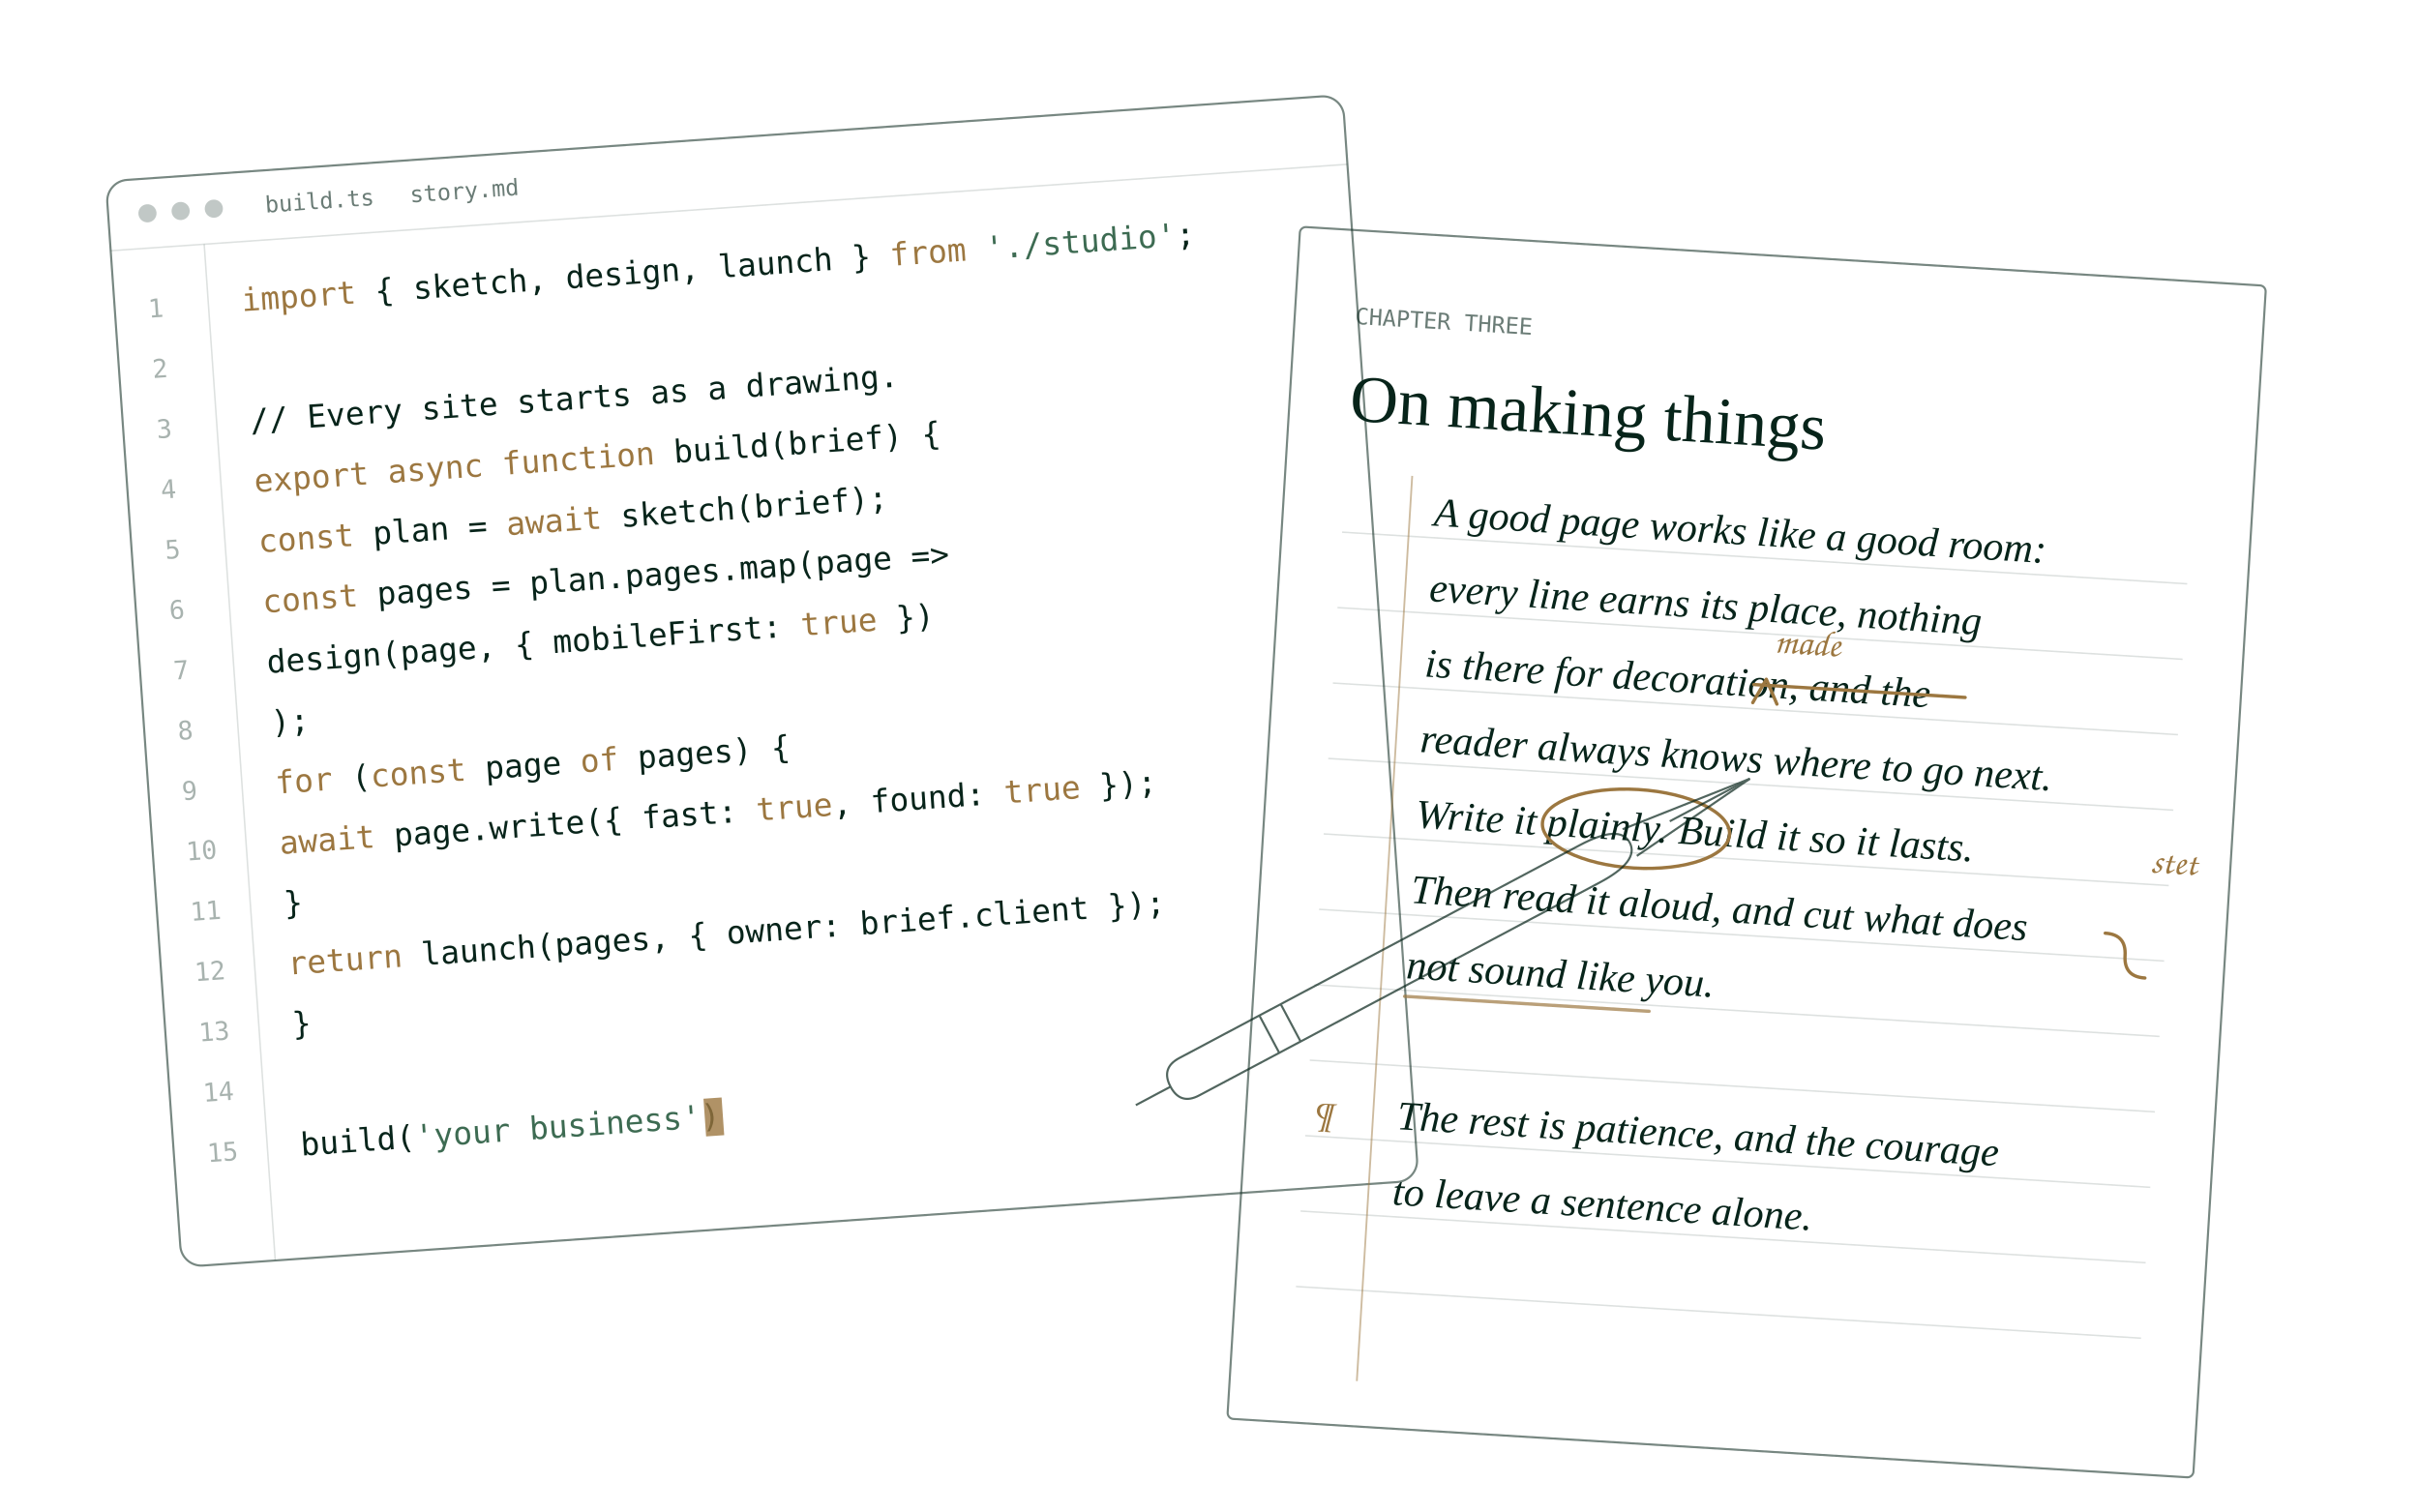
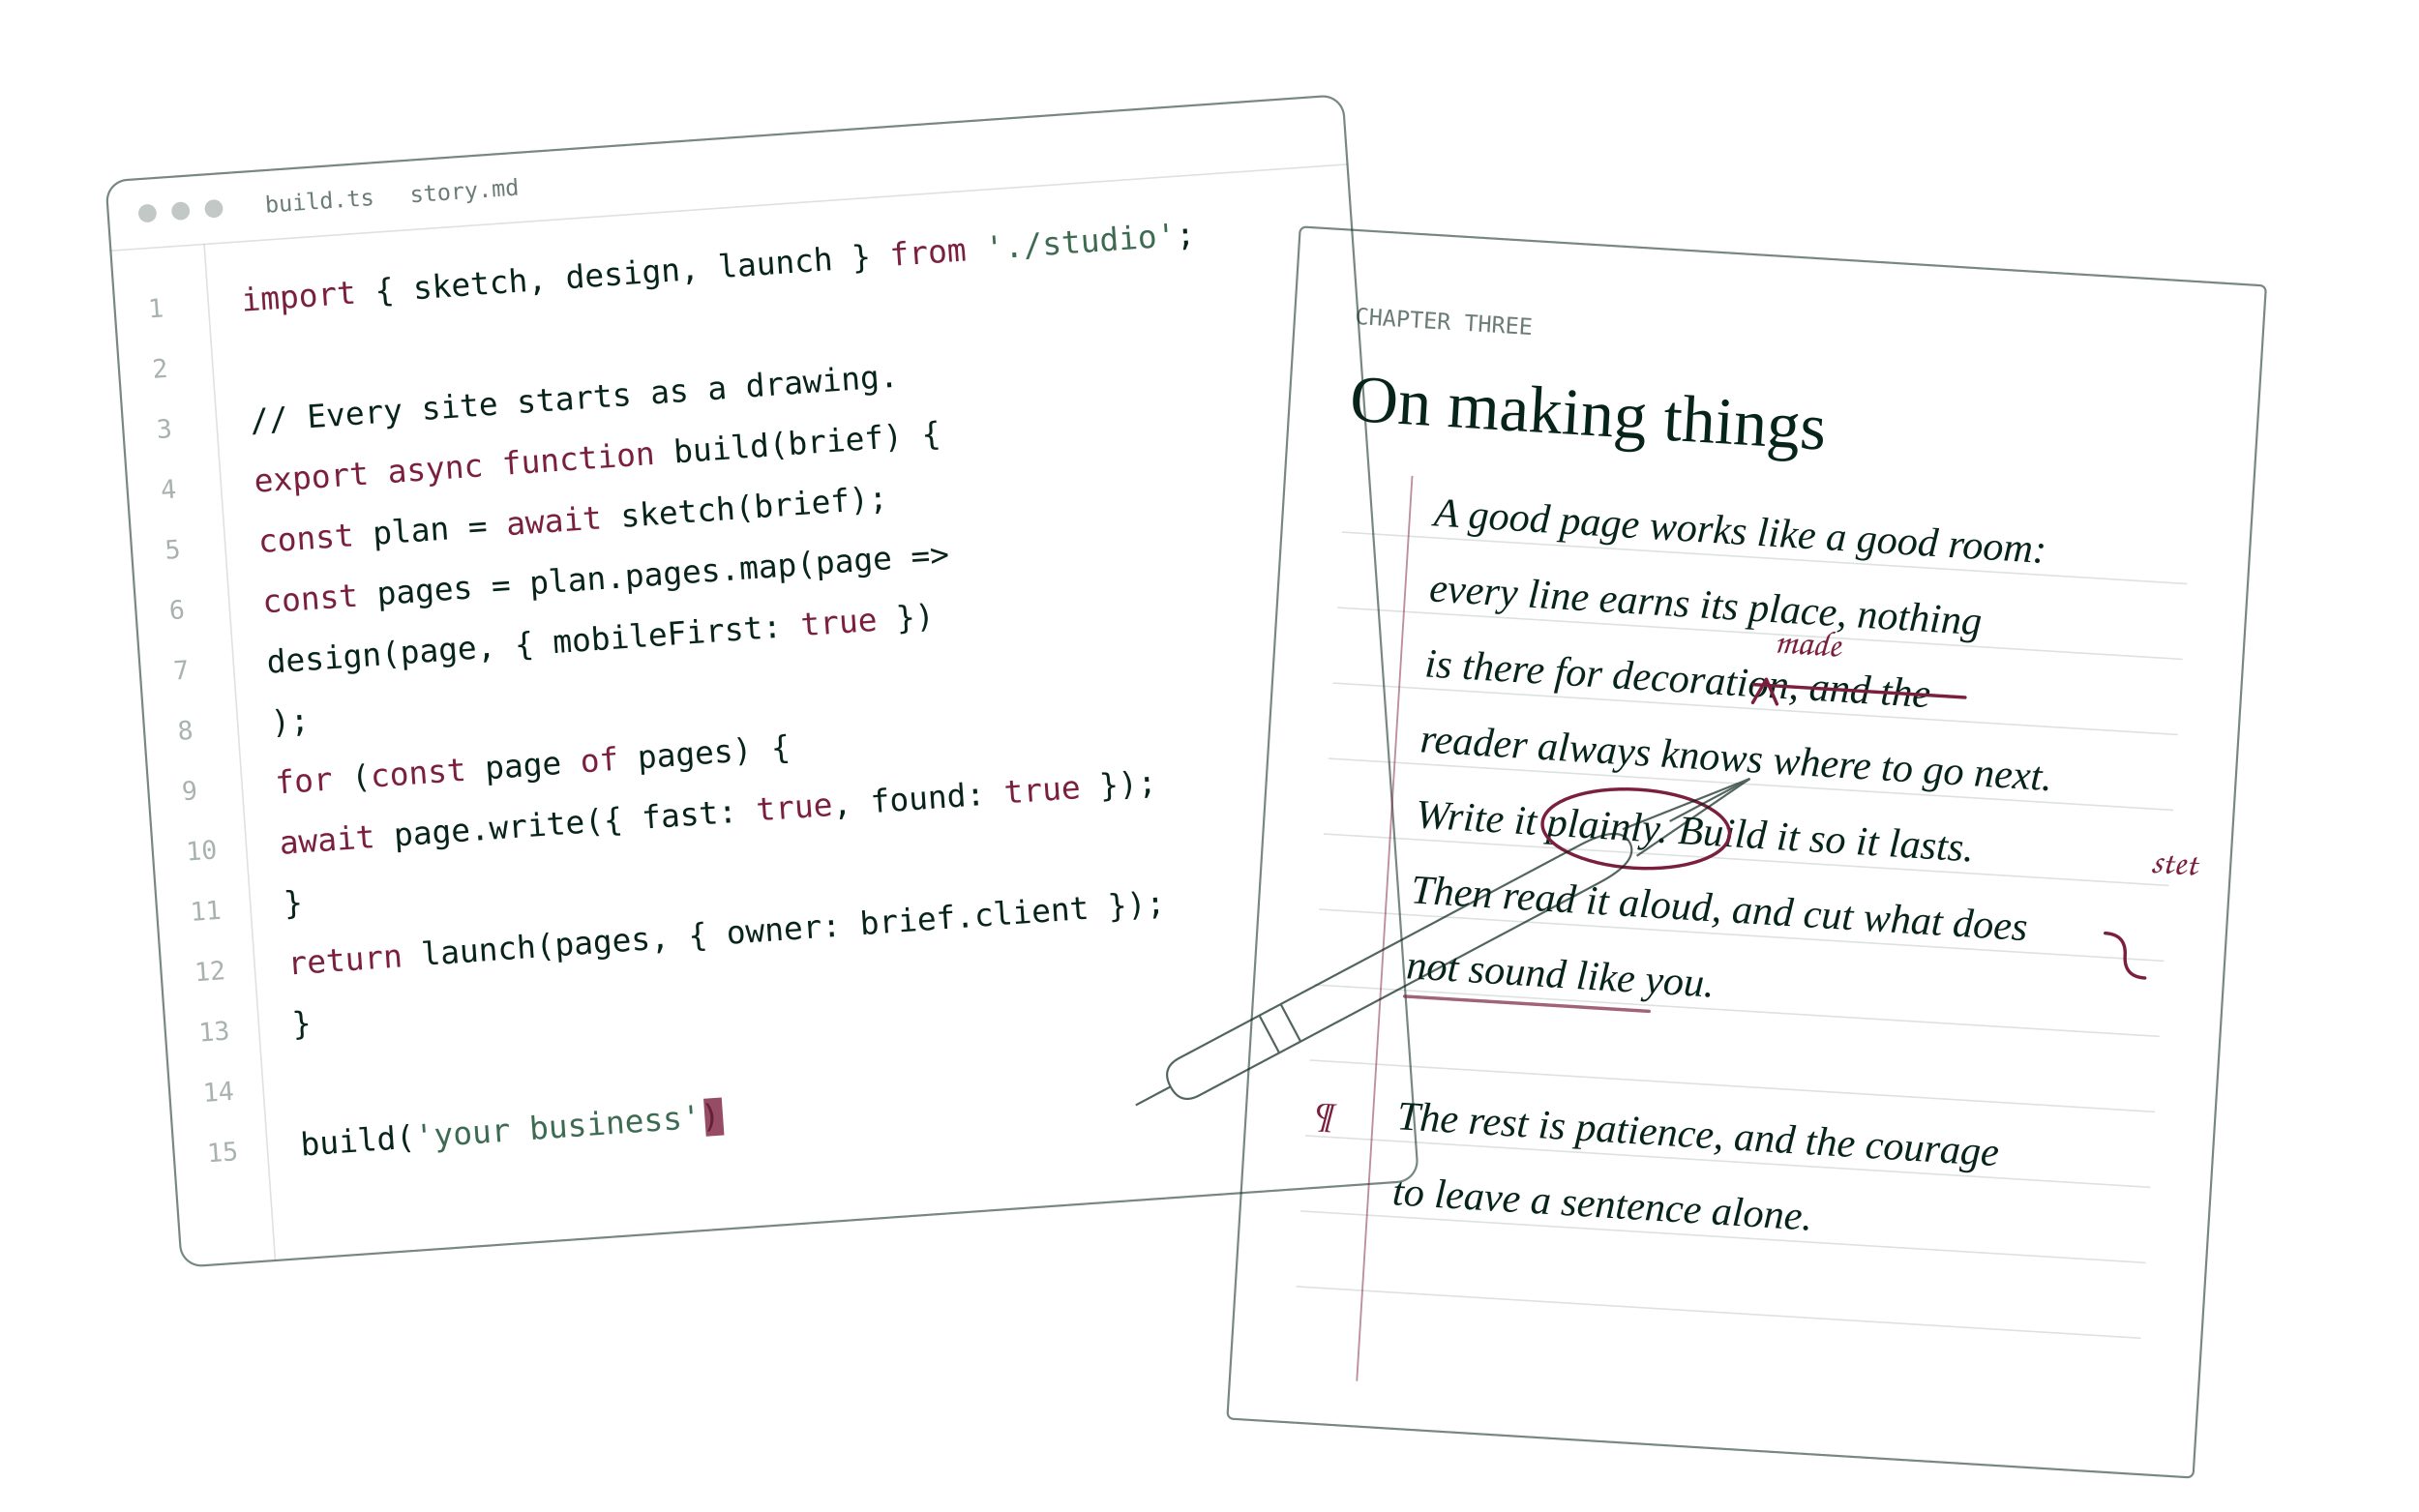
<svg xmlns="http://www.w3.org/2000/svg" viewBox="0 0 1600 1000" width="1600" height="1000">
  <defs>
    <style>
      .code{font:500 21px/1 ui-monospace,'SF Mono',Menlo,Consolas,monospace;fill:#07241a}
      .num{font:400 17px/1 ui-monospace,'SF Mono',Menlo,Consolas,monospace;fill:#07241a;opacity:.35}
-       .kw{fill:#9c7740}
+       .kw{fill:#7a1f3d}
      .str{fill:#3d6b52}
      .dim{opacity:.45}
      .prose{font:italic 400 27px/1 Georgia,'Times New Roman',serif;fill:#07241a}
      .head{font:400 44px/1 Georgia,'Times New Roman',serif;fill:#07241a}
-       .hand{font:italic 400 24px/1 'Segoe Script','Bradley Hand','Snell Roundhand',cursive;fill:#9c7740}
-       .mark{fill:none;stroke:#9c7740;stroke-width:2.2;stroke-linecap:round;stroke-linejoin:round}
+       .hand{font:italic 400 24px/1 'Segoe Script','Bradley Hand','Snell Roundhand',cursive;fill:#7a1f3d}
+       .mark{fill:none;stroke:#7a1f3d;stroke-width:2.2;stroke-linecap:round;stroke-linejoin:round}
      .rule{stroke:#07241a;stroke-width:1;opacity:.14}
      .edge{fill:none;stroke:#07241a;stroke-width:1.4;opacity:.55}
      .tab{font:500 15px/1 ui-monospace,'SF Mono',Menlo,Consolas,monospace;fill:#07241a;opacity:.6}
    </style>
  </defs>
  <g transform="translate(70 120) rotate(-4)">
    <rect class="edge" x="0" y="0" width="820" height="720" rx="14" />
    <line class="rule" x1="0" y1="46" x2="820" y2="46" />
    <circle cx="26" cy="23" r="6" fill="#07241a" opacity=".25" />
    <circle cx="48" cy="23" r="6" fill="#07241a" opacity=".25" />
    <circle cx="70" cy="23" r="6" fill="#07241a" opacity=".25" />
    <text class="tab" x="104" y="28">build.ts</text>
    <text class="tab" x="200" y="28" opacity=".35">story.md</text>
    <line class="rule" x1="62" y1="46" x2="62" y2="720" />
    <g transform="translate(0 92)">
      <text class="num" x="22" y="0">1</text>
      <text class="code" x="84" y="0">
        <tspan class="kw">import</tspan> { sketch, design, launch } <tspan class="kw">from</tspan>
        <tspan class="str">'./studio'</tspan>;</text>
      <text class="num" x="22" y="40">2</text>
      <text class="num" x="22" y="80">3</text>
      <text class="code" x="84" y="80">
        <tspan class="dim">// Every site starts as a drawing.</tspan>
      </text>
      <text class="num" x="22" y="120">4</text>
      <text class="code" x="84" y="120">
        <tspan class="kw">export async function</tspan> build(brief) {</text>
      <text class="num" x="22" y="160">5</text>
      <text class="code" x="84" y="160">
        <tspan class="kw">const</tspan> plan = <tspan class="kw">await</tspan> sketch(brief);</text>
      <text class="num" x="22" y="200">6</text>
      <text class="code" x="84" y="200">
        <tspan class="kw">const</tspan> pages = plan.pages.map(page =&gt;</text>
      <text class="num" x="22" y="240">7</text>
      <text class="code" x="84" y="240">    design(page, { mobileFirst: <tspan class="kw">true</tspan> })</text>
      <text class="num" x="22" y="280">8</text>
      <text class="code" x="84" y="280">  );</text>
      <text class="num" x="22" y="320">9</text>
      <text class="code" x="84" y="320">
        <tspan class="kw">for</tspan> (<tspan class="kw">const</tspan> page <tspan class="kw">of</tspan> pages) {</text>
      <text class="num" x="22" y="360">10</text>
      <text class="code" x="84" y="360">
        <tspan class="kw">await</tspan> page.write({ fast: <tspan class="kw">true</tspan>, found: <tspan class="kw">true</tspan> });</text>
      <text class="num" x="22" y="400">11</text>
      <text class="code" x="84" y="400">  }</text>
      <text class="num" x="22" y="440">12</text>
      <text class="code" x="84" y="440">
        <tspan class="kw">return</tspan> launch(pages, { owner: brief.client });</text>
      <text class="num" x="22" y="480">13</text>
      <text class="code" x="84" y="480">}</text>
      <text class="num" x="22" y="520">14</text>
      <text class="num" x="22" y="560">15</text>
      <text class="code" x="84" y="560">build(<tspan class="str">'your business'</tspan>)</text>
-       <rect x="352" y="541" width="12" height="25" fill="#9c7740" opacity=".8" />
+       <rect x="352" y="541" width="12" height="25" fill="#7a1f3d" opacity=".8" />
    </g>
  </g>
  <g transform="translate(860 150) rotate(3.5)">
    <rect class="edge" x="0" y="0" width="640" height="790" rx="4" />
    <g>
      <line class="rule" x1="40" y1="200" x2="600" y2="200" />
      <line class="rule" x1="40" y1="250" x2="600" y2="250" />
      <line class="rule" x1="40" y1="300" x2="600" y2="300" />
      <line class="rule" x1="40" y1="350" x2="600" y2="350" />
      <line class="rule" x1="40" y1="400" x2="600" y2="400" />
      <line class="rule" x1="40" y1="450" x2="600" y2="450" />
      <line class="rule" x1="40" y1="500" x2="600" y2="500" />
      <line class="rule" x1="40" y1="550" x2="600" y2="550" />
      <line class="rule" x1="40" y1="600" x2="600" y2="600" />
      <line class="rule" x1="40" y1="650" x2="600" y2="650" />
      <line class="rule" x1="40" y1="700" x2="600" y2="700" />
-       <line x1="84" y1="160" x2="84" y2="760" stroke="#9c7740" stroke-width="1.2" opacity=".5" />
+       <line x1="84" y1="160" x2="84" y2="760" stroke="#7a1f3d" stroke-width="1.2" opacity=".5" />
    </g>
    <text class="tab" x="40" y="62">CHAPTER THREE</text>
    <text class="head" x="40" y="126">On making things</text>
    <text class="prose" x="100" y="192">A good page works like a good room:</text>
    <text class="prose" x="100" y="242">every line earns its place, nothing</text>
    <text class="prose" x="100" y="292">is there for decoration, and the</text>
    <text class="prose" x="100" y="342">reader always knows where to go next.</text>
    <text class="prose" x="100" y="392">Write it plainly. Build it so it lasts.</text>
    <text class="prose" x="100" y="442">Then read it aloud, and cut what does</text>
    <text class="prose" x="100" y="492">not sound like you.</text>
    <text class="prose" x="100" y="592">The rest is patience, and the courage</text>
    <text class="prose" x="100" y="642">to leave a sentence alone.</text>
    <path class="mark" d="M318 284 L458 284" />
    <text class="hand" x="330" y="262">made</text>
    <path class="mark" d="M318 296 l8 -16 l8 16" />
    <ellipse class="mark" cx="246" cy="384" rx="62" ry="26" />
    <text class="hand" x="618" y="392" text-anchor="end">stet</text>
    <path class="mark" d="M560 434 q14 0 14 14 t14 14" />
    <text class="hand" x="46" y="592">¶</text>
    <path class="mark" d="M100 504 L262 504" opacity=".7" />
  </g>
  <g transform="translate(780 700) rotate(-28)" class="edge" style="opacity:.7">
    <path d="M0 0 L300 0 Q330 0 330 14 Q330 28 300 28 L0 28 Q-14 28 -14 14 Q-14 0 0 0Z" />
    <path d="M330 4 L420 14 L330 24" />
    <path d="M360 14 L420 14" />
    <path d="M60 0 L60 28 M76 0 L76 28" />
    <path d="M-14 14 L-40 14" />
  </g>
</svg>
